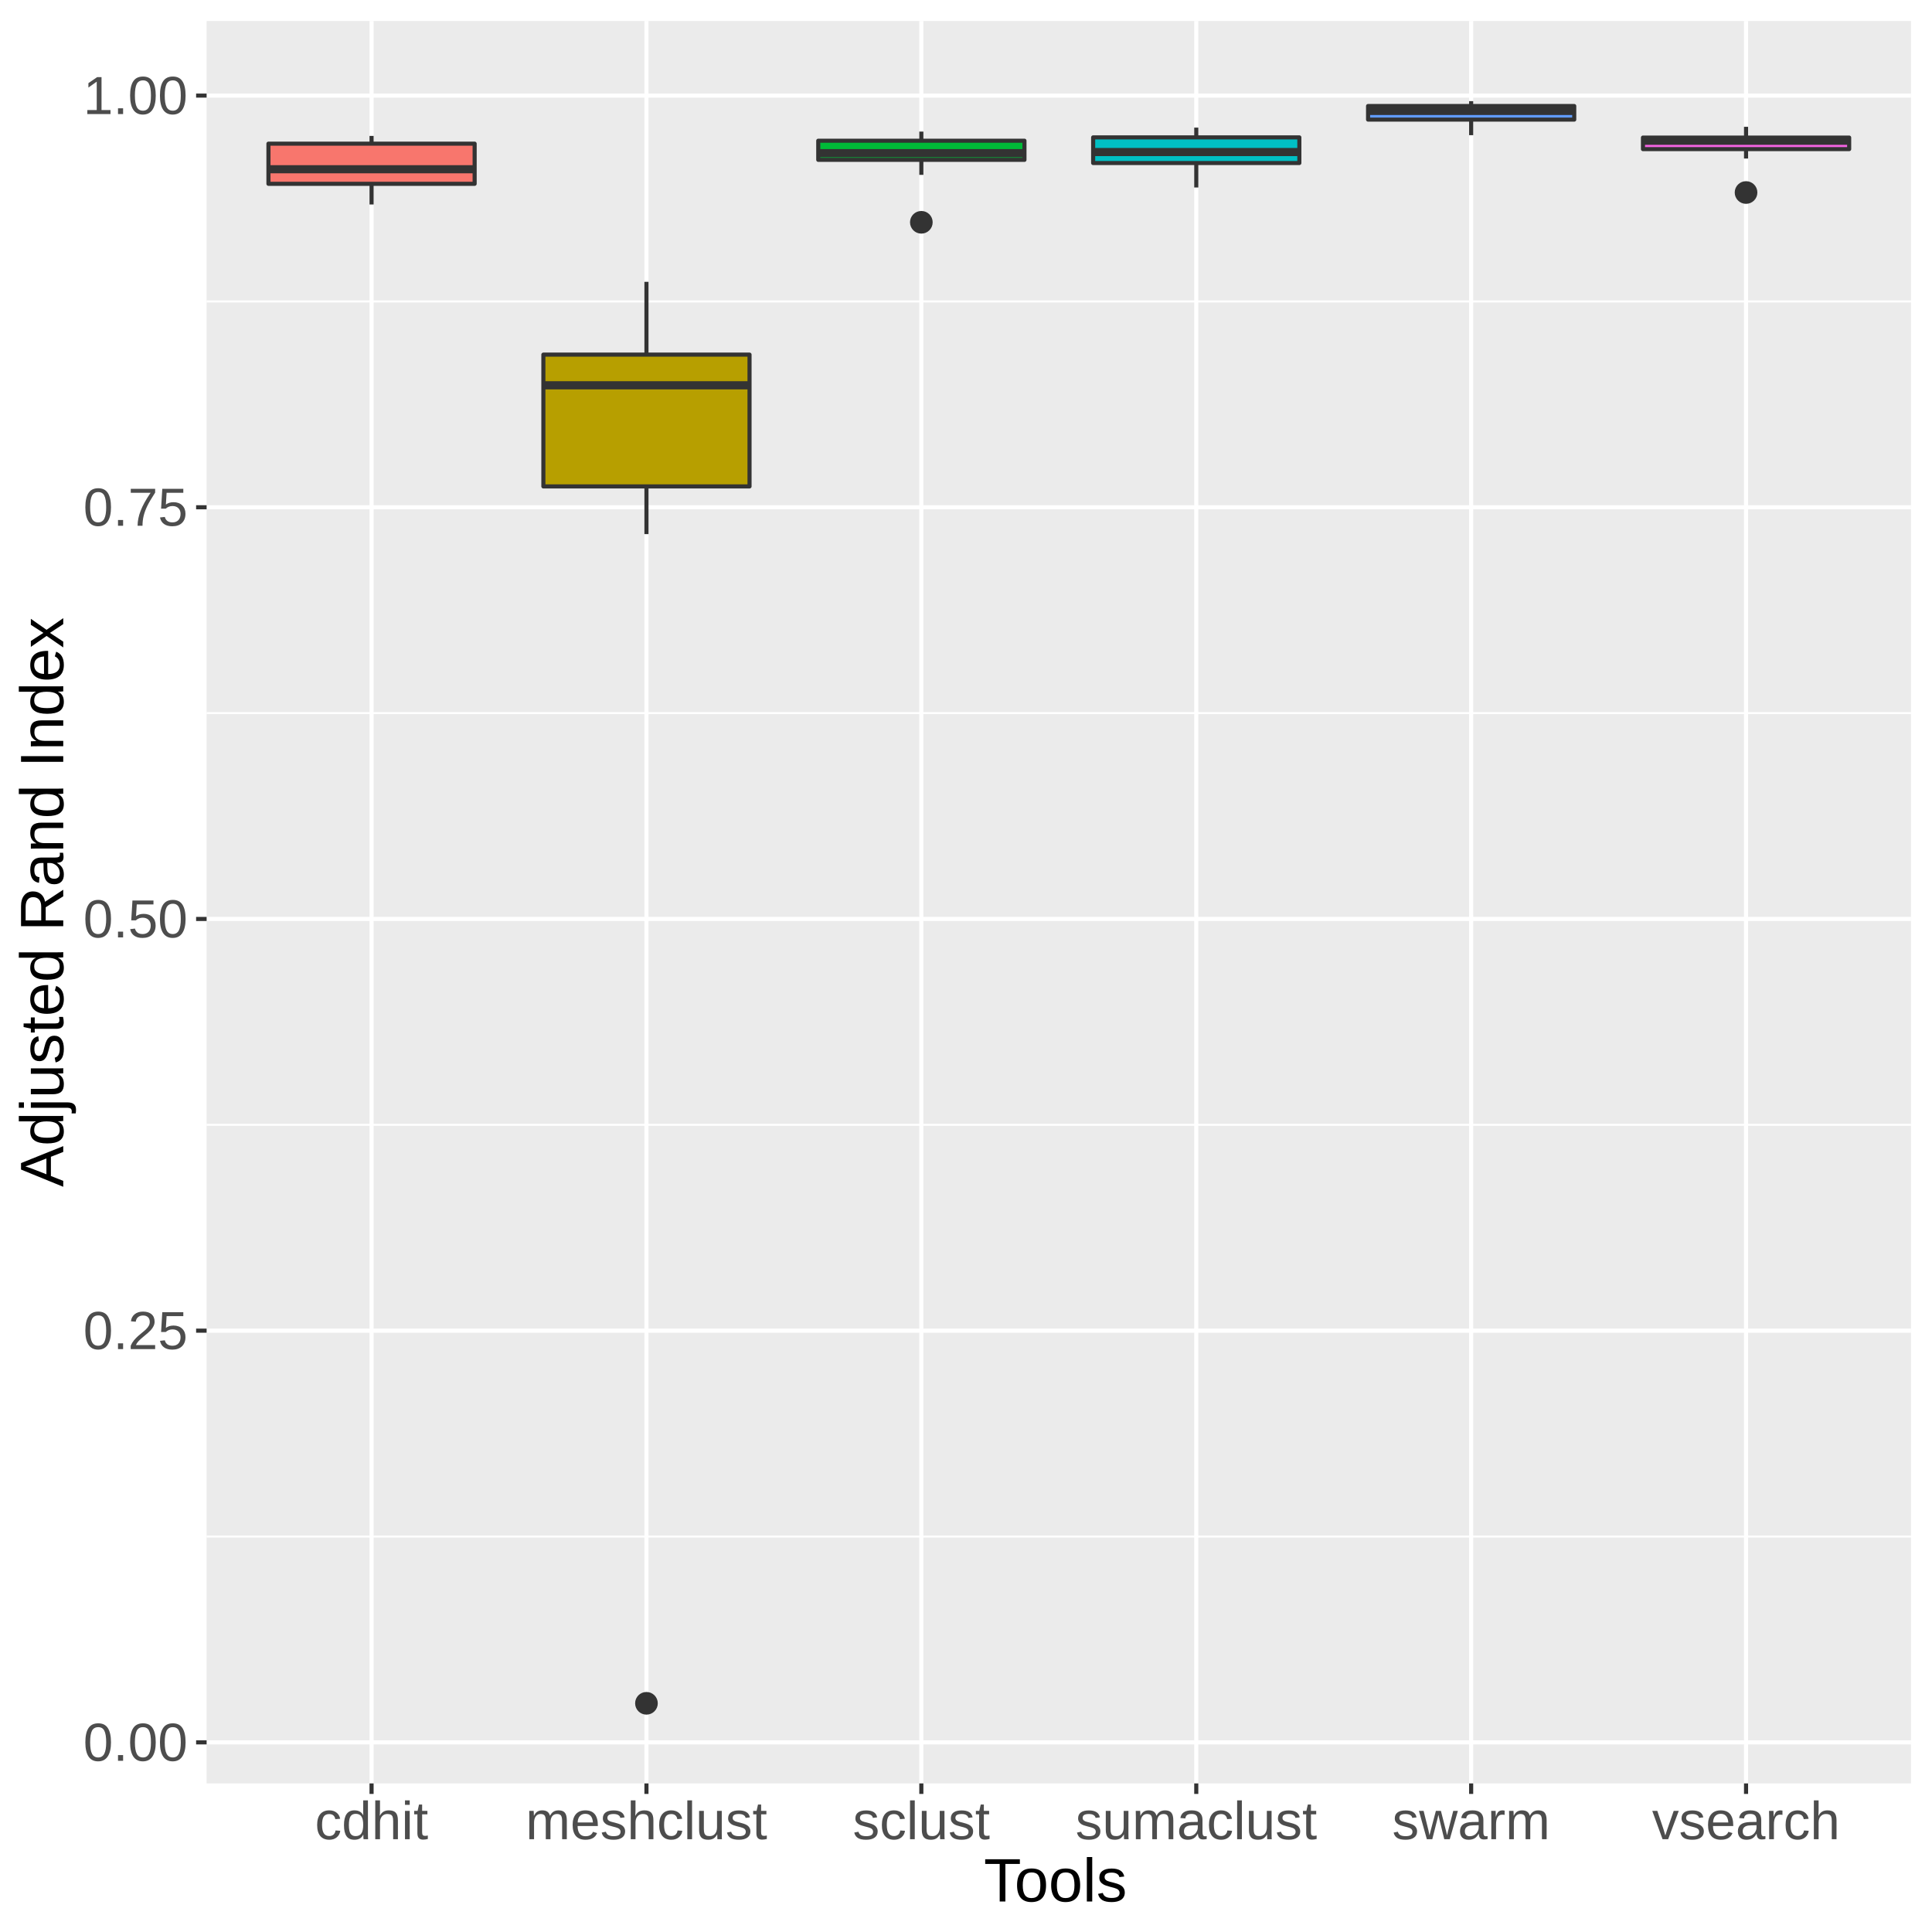
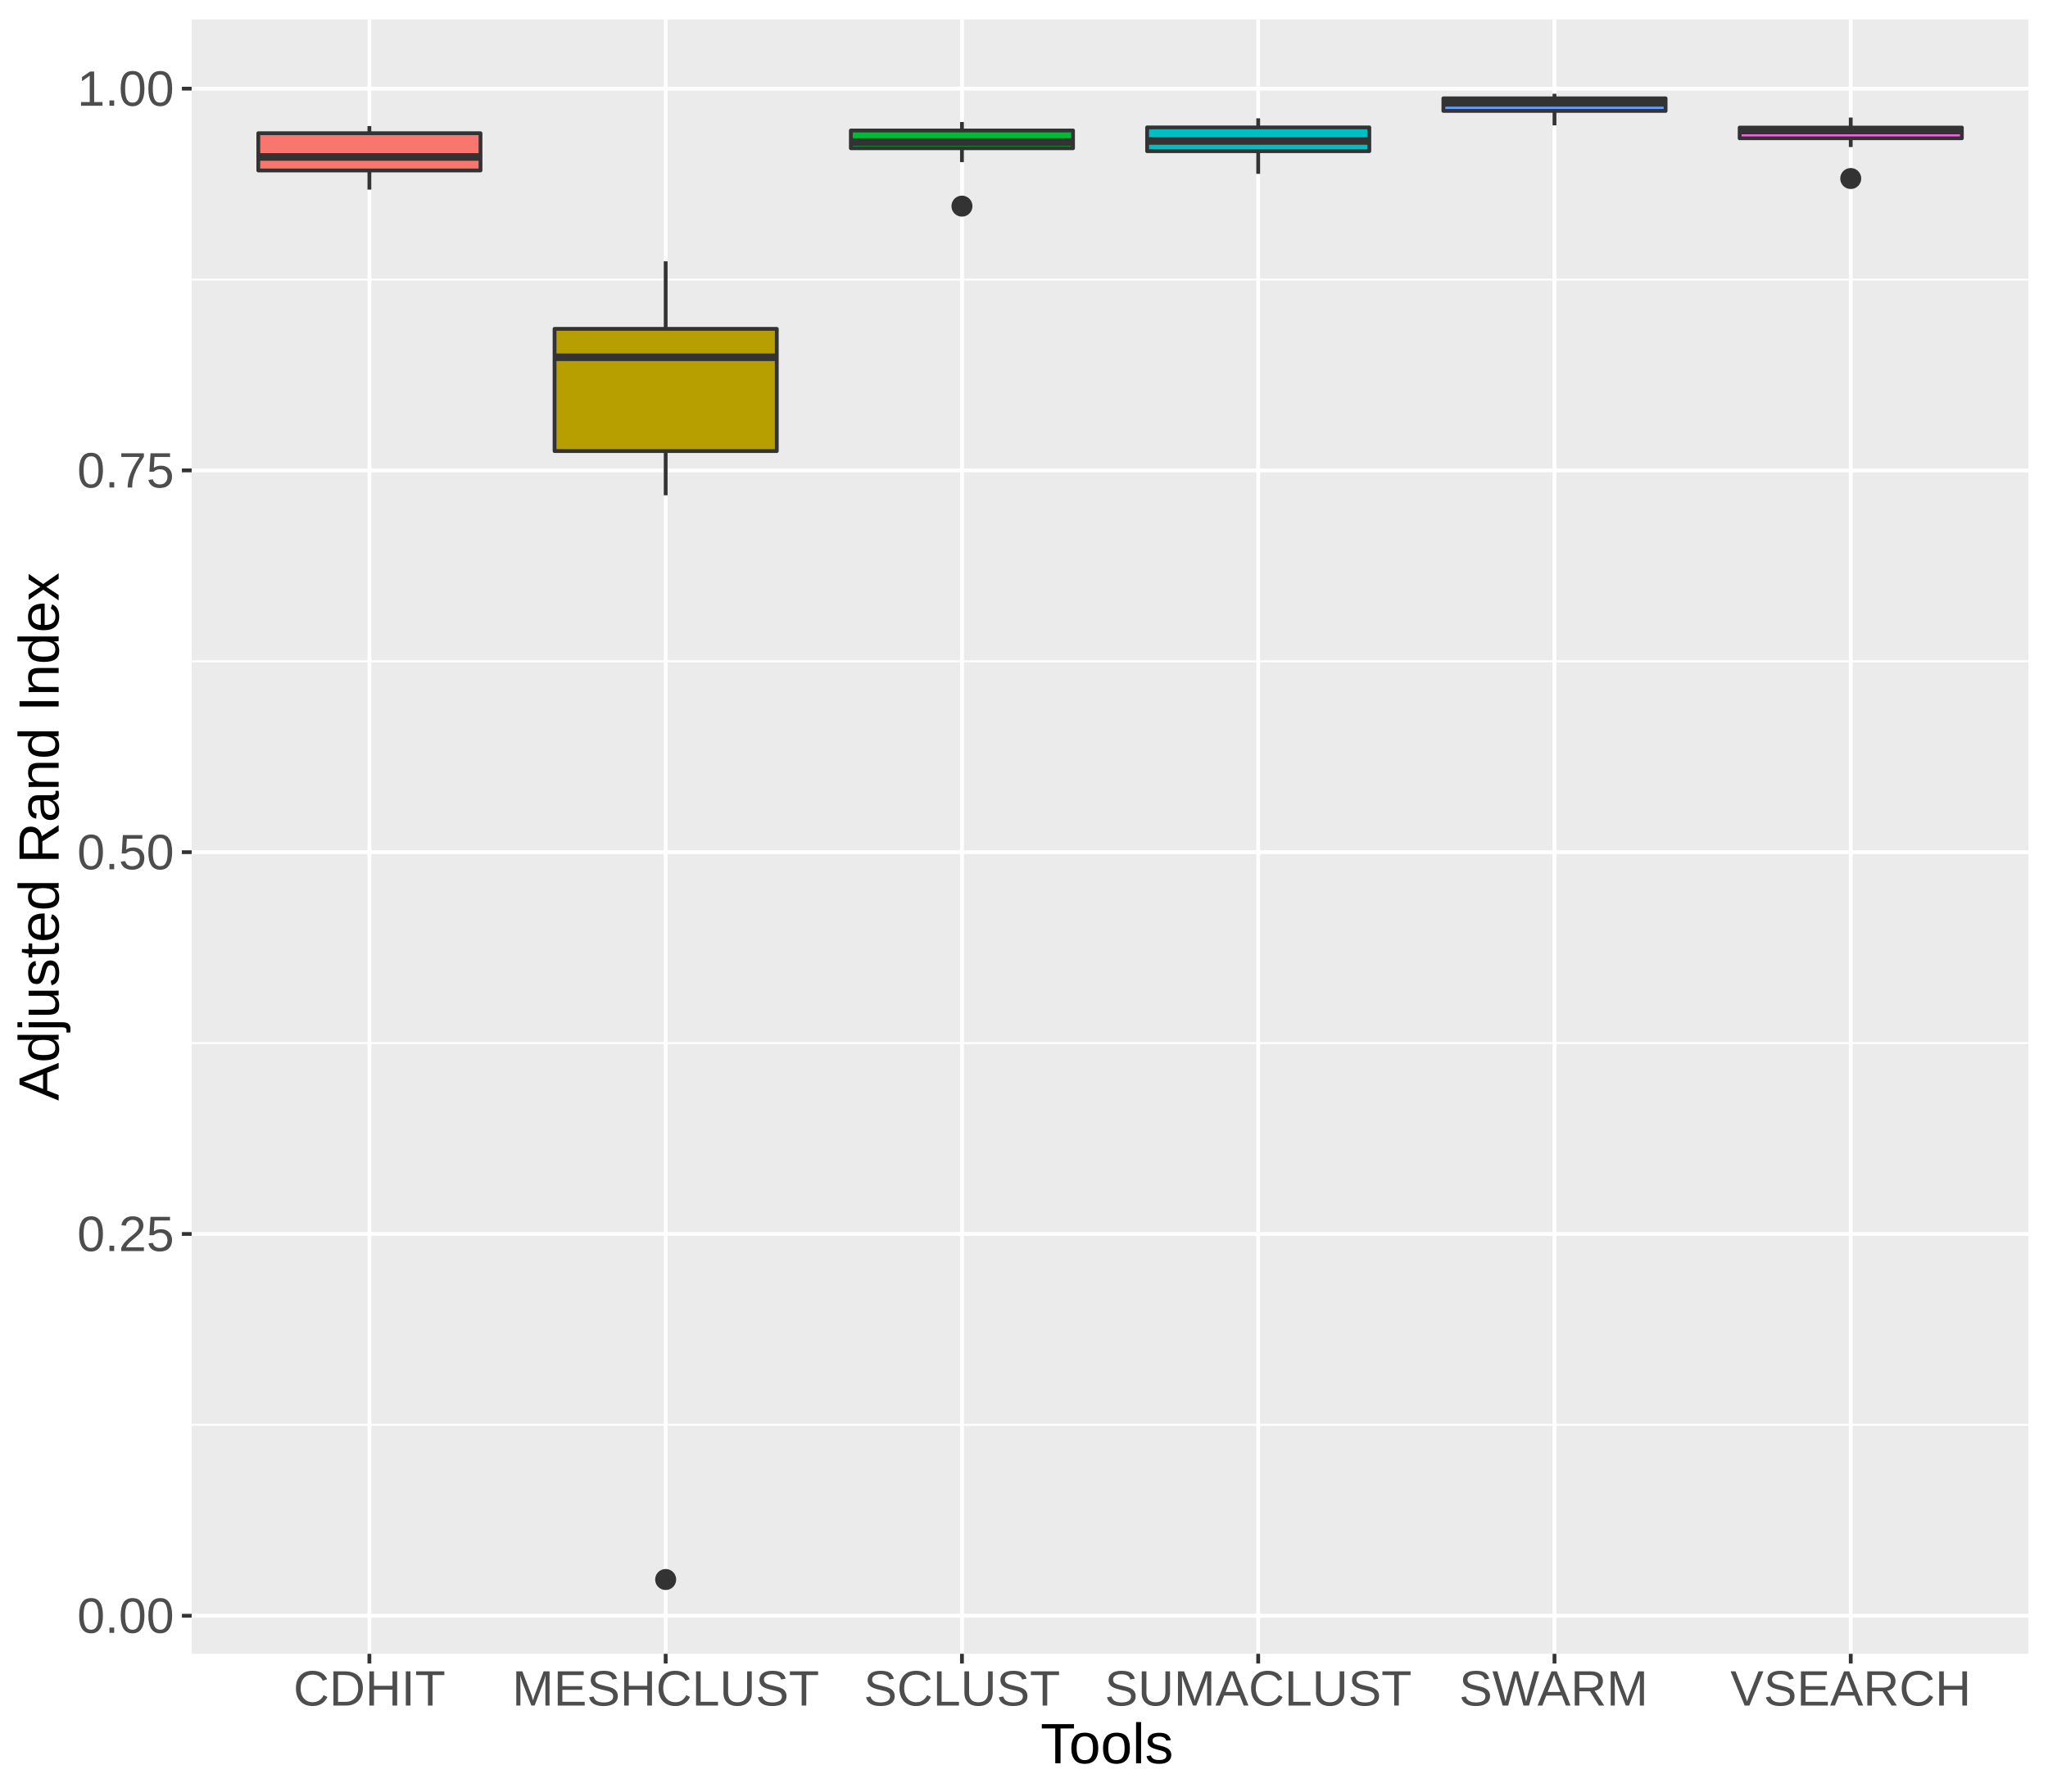
- <svg xmlns="http://www.w3.org/2000/svg" viewBox="0 0 504.00 504.00">
+ <svg xmlns="http://www.w3.org/2000/svg" viewBox="0 0 576.00 504.00">
  <defs>
    <style type="text/css">
    line, polyline, path, rect, circle {
      fill: none;
      stroke: #000000;
      stroke-linecap: round;
      stroke-linejoin: round;
      stroke-miterlimit: 10.00;
    }
  </style>
  </defs>
  <rect width="100%" height="100%" style="stroke: none; fill: #FFFFFF;" />
-   <rect x="0.00" y="0.00" width="504.00" height="504.00" style="stroke-width: 1.07; stroke: #FFFFFF; fill: #FFFFFF;" />
+   <rect x="0.00" y="0.00" width="576.00" height="504.00" style="stroke-width: 1.07; stroke: #FFFFFF; fill: #FFFFFF;" />
  <defs>
-     <clipPath id="cpNTMuODk4N3w0OTguNTIxfDQ2NS4yNHw1LjQ3OTQ1">
-       <rect x="53.90" y="5.48" width="444.62" height="459.76" />
+     <clipPath id="cpNTMuODk4N3w1NzAuNTIxfDQ2NS4yNHw1LjQ3OTQ1">
+       <rect x="53.90" y="5.48" width="516.62" height="459.76" />
    </clipPath>
  </defs>
-   <rect x="53.90" y="5.48" width="444.62" height="459.76" style="stroke-width: 1.07; stroke: none; fill: #EBEBEB;" clip-path="url(#cpNTMuODk4N3w0OTguNTIxfDQ2NS4yNHw1LjQ3OTQ1)" />
-   <polyline points="53.90,400.83 498.52,400.83 " style="stroke-width: 0.53; stroke: #FFFFFF; stroke-linecap: butt;" clip-path="url(#cpNTMuODk4N3w0OTguNTIxfDQ2NS4yNHw1LjQ3OTQ1)" />
-   <polyline points="53.90,293.43 498.52,293.43 " style="stroke-width: 0.53; stroke: #FFFFFF; stroke-linecap: butt;" clip-path="url(#cpNTMuODk4N3w0OTguNTIxfDQ2NS4yNHw1LjQ3OTQ1)" />
-   <polyline points="53.90,186.03 498.52,186.03 " style="stroke-width: 0.53; stroke: #FFFFFF; stroke-linecap: butt;" clip-path="url(#cpNTMuODk4N3w0OTguNTIxfDQ2NS4yNHw1LjQ3OTQ1)" />
-   <polyline points="53.90,78.64 498.52,78.64 " style="stroke-width: 0.53; stroke: #FFFFFF; stroke-linecap: butt;" clip-path="url(#cpNTMuODk4N3w0OTguNTIxfDQ2NS4yNHw1LjQ3OTQ1)" />
-   <polyline points="53.90,454.53 498.52,454.53 " style="stroke-width: 1.07; stroke: #FFFFFF; stroke-linecap: butt;" clip-path="url(#cpNTMuODk4N3w0OTguNTIxfDQ2NS4yNHw1LjQ3OTQ1)" />
-   <polyline points="53.90,347.13 498.52,347.13 " style="stroke-width: 1.07; stroke: #FFFFFF; stroke-linecap: butt;" clip-path="url(#cpNTMuODk4N3w0OTguNTIxfDQ2NS4yNHw1LjQ3OTQ1)" />
-   <polyline points="53.90,239.73 498.52,239.73 " style="stroke-width: 1.07; stroke: #FFFFFF; stroke-linecap: butt;" clip-path="url(#cpNTMuODk4N3w0OTguNTIxfDQ2NS4yNHw1LjQ3OTQ1)" />
-   <polyline points="53.90,132.33 498.52,132.33 " style="stroke-width: 1.07; stroke: #FFFFFF; stroke-linecap: butt;" clip-path="url(#cpNTMuODk4N3w0OTguNTIxfDQ2NS4yNHw1LjQ3OTQ1)" />
-   <polyline points="53.90,24.94 498.52,24.94 " style="stroke-width: 1.07; stroke: #FFFFFF; stroke-linecap: butt;" clip-path="url(#cpNTMuODk4N3w0OTguNTIxfDQ2NS4yNHw1LjQ3OTQ1)" />
-   <polyline points="96.93,465.24 96.93,5.48 " style="stroke-width: 1.07; stroke: #FFFFFF; stroke-linecap: butt;" clip-path="url(#cpNTMuODk4N3w0OTguNTIxfDQ2NS4yNHw1LjQ3OTQ1)" />
-   <polyline points="168.64,465.24 168.64,5.48 " style="stroke-width: 1.07; stroke: #FFFFFF; stroke-linecap: butt;" clip-path="url(#cpNTMuODk4N3w0OTguNTIxfDQ2NS4yNHw1LjQ3OTQ1)" />
-   <polyline points="240.35,465.24 240.35,5.48 " style="stroke-width: 1.07; stroke: #FFFFFF; stroke-linecap: butt;" clip-path="url(#cpNTMuODk4N3w0OTguNTIxfDQ2NS4yNHw1LjQ3OTQ1)" />
-   <polyline points="312.07,465.24 312.07,5.48 " style="stroke-width: 1.07; stroke: #FFFFFF; stroke-linecap: butt;" clip-path="url(#cpNTMuODk4N3w0OTguNTIxfDQ2NS4yNHw1LjQ3OTQ1)" />
-   <polyline points="383.78,465.24 383.78,5.48 " style="stroke-width: 1.07; stroke: #FFFFFF; stroke-linecap: butt;" clip-path="url(#cpNTMuODk4N3w0OTguNTIxfDQ2NS4yNHw1LjQ3OTQ1)" />
-   <polyline points="455.49,465.24 455.49,5.48 " style="stroke-width: 1.07; stroke: #FFFFFF; stroke-linecap: butt;" clip-path="url(#cpNTMuODk4N3w0OTguNTIxfDQ2NS4yNHw1LjQ3OTQ1)" />
-   <line x1="96.93" y1="37.48" x2="96.93" y2="35.46" style="stroke-width: 1.07; stroke: #333333; stroke-linecap: butt;" clip-path="url(#cpNTMuODk4N3w0OTguNTIxfDQ2NS4yNHw1LjQ3OTQ1)" />
-   <line x1="96.93" y1="47.95" x2="96.93" y2="53.34" style="stroke-width: 1.07; stroke: #333333; stroke-linecap: butt;" clip-path="url(#cpNTMuODk4N3w0OTguNTIxfDQ2NS4yNHw1LjQ3OTQ1)" />
-   <polyline points="70.03,37.48 70.03,47.95 123.82,47.95 123.82,37.48 70.03,37.48 " style="stroke-width: 1.07; stroke: #333333; fill: #F8766D;" clip-path="url(#cpNTMuODk4N3w0OTguNTIxfDQ2NS4yNHw1LjQ3OTQ1)" />
-   <line x1="70.03" y1="44.15" x2="123.82" y2="44.15" style="stroke-width: 2.13; stroke: #333333; stroke-linecap: butt;" clip-path="url(#cpNTMuODk4N3w0OTguNTIxfDQ2NS4yNHw1LjQ3OTQ1)" />
-   <circle cx="168.64" cy="444.34" r="1.95pt" style="stroke-width: 0.71; stroke: #333333; fill: #333333;" clip-path="url(#cpNTMuODk4N3w0OTguNTIxfDQ2NS4yNHw1LjQ3OTQ1)" />
-   <line x1="168.64" y1="92.51" x2="168.64" y2="73.52" style="stroke-width: 1.07; stroke: #333333; stroke-linecap: butt;" clip-path="url(#cpNTMuODk4N3w0OTguNTIxfDQ2NS4yNHw1LjQ3OTQ1)" />
-   <line x1="168.64" y1="126.89" x2="168.64" y2="139.33" style="stroke-width: 1.07; stroke: #333333; stroke-linecap: butt;" clip-path="url(#cpNTMuODk4N3w0OTguNTIxfDQ2NS4yNHw1LjQ3OTQ1)" />
-   <polyline points="141.75,92.51 141.75,126.89 195.53,126.89 195.53,92.51 141.75,92.51 " style="stroke-width: 1.07; stroke: #333333; fill: #B79F00;" clip-path="url(#cpNTMuODk4N3w0OTguNTIxfDQ2NS4yNHw1LjQ3OTQ1)" />
-   <line x1="141.75" y1="100.51" x2="195.53" y2="100.51" style="stroke-width: 2.13; stroke: #333333; stroke-linecap: butt;" clip-path="url(#cpNTMuODk4N3w0OTguNTIxfDQ2NS4yNHw1LjQ3OTQ1)" />
-   <circle cx="240.35" cy="57.99" r="1.95pt" style="stroke-width: 0.71; stroke: #333333; fill: #333333;" clip-path="url(#cpNTMuODk4N3w0OTguNTIxfDQ2NS4yNHw1LjQ3OTQ1)" />
-   <line x1="240.35" y1="36.71" x2="240.35" y2="34.33" style="stroke-width: 1.07; stroke: #333333; stroke-linecap: butt;" clip-path="url(#cpNTMuODk4N3w0OTguNTIxfDQ2NS4yNHw1LjQ3OTQ1)" />
-   <line x1="240.35" y1="41.70" x2="240.35" y2="45.61" style="stroke-width: 1.07; stroke: #333333; stroke-linecap: butt;" clip-path="url(#cpNTMuODk4N3w0OTguNTIxfDQ2NS4yNHw1LjQ3OTQ1)" />
-   <polyline points="213.46,36.71 213.46,41.70 267.25,41.70 267.25,36.71 213.46,36.71 " style="stroke-width: 1.07; stroke: #333333; fill: #00BA38;" clip-path="url(#cpNTMuODk4N3w0OTguNTIxfDQ2NS4yNHw1LjQ3OTQ1)" />
-   <line x1="213.46" y1="39.96" x2="267.25" y2="39.96" style="stroke-width: 2.13; stroke: #333333; stroke-linecap: butt;" clip-path="url(#cpNTMuODk4N3w0OTguNTIxfDQ2NS4yNHw1LjQ3OTQ1)" />
-   <line x1="312.07" y1="35.84" x2="312.07" y2="33.29" style="stroke-width: 1.07; stroke: #333333; stroke-linecap: butt;" clip-path="url(#cpNTMuODk4N3w0OTguNTIxfDQ2NS4yNHw1LjQ3OTQ1)" />
-   <line x1="312.07" y1="42.53" x2="312.07" y2="48.91" style="stroke-width: 1.07; stroke: #333333; stroke-linecap: butt;" clip-path="url(#cpNTMuODk4N3w0OTguNTIxfDQ2NS4yNHw1LjQ3OTQ1)" />
-   <polyline points="285.17,35.84 285.17,42.53 338.96,42.53 338.96,35.84 285.17,35.84 " style="stroke-width: 1.07; stroke: #333333; fill: #00BFC4;" clip-path="url(#cpNTMuODk4N3w0OTguNTIxfDQ2NS4yNHw1LjQ3OTQ1)" />
-   <line x1="285.17" y1="39.66" x2="338.96" y2="39.66" style="stroke-width: 2.13; stroke: #333333; stroke-linecap: butt;" clip-path="url(#cpNTMuODk4N3w0OTguNTIxfDQ2NS4yNHw1LjQ3OTQ1)" />
-   <line x1="383.78" y1="27.66" x2="383.78" y2="26.38" style="stroke-width: 1.07; stroke: #333333; stroke-linecap: butt;" clip-path="url(#cpNTMuODk4N3w0OTguNTIxfDQ2NS4yNHw1LjQ3OTQ1)" />
-   <line x1="383.78" y1="31.20" x2="383.78" y2="35.26" style="stroke-width: 1.07; stroke: #333333; stroke-linecap: butt;" clip-path="url(#cpNTMuODk4N3w0OTguNTIxfDQ2NS4yNHw1LjQ3OTQ1)" />
-   <polyline points="356.89,27.66 356.89,31.20 410.67,31.20 410.67,27.66 356.89,27.66 " style="stroke-width: 1.07; stroke: #333333; fill: #619CFF;" clip-path="url(#cpNTMuODk4N3w0OTguNTIxfDQ2NS4yNHw1LjQ3OTQ1)" />
-   <line x1="356.89" y1="28.94" x2="410.67" y2="28.94" style="stroke-width: 2.13; stroke: #333333; stroke-linecap: butt;" clip-path="url(#cpNTMuODk4N3w0OTguNTIxfDQ2NS4yNHw1LjQ3OTQ1)" />
-   <circle cx="455.49" cy="50.22" r="1.95pt" style="stroke-width: 0.71; stroke: #333333; fill: #333333;" clip-path="url(#cpNTMuODk4N3w0OTguNTIxfDQ2NS4yNHw1LjQ3OTQ1)" />
-   <line x1="455.49" y1="35.89" x2="455.49" y2="33.07" style="stroke-width: 1.07; stroke: #333333; stroke-linecap: butt;" clip-path="url(#cpNTMuODk4N3w0OTguNTIxfDQ2NS4yNHw1LjQ3OTQ1)" />
-   <line x1="455.49" y1="38.90" x2="455.49" y2="41.36" style="stroke-width: 1.07; stroke: #333333; stroke-linecap: butt;" clip-path="url(#cpNTMuODk4N3w0OTguNTIxfDQ2NS4yNHw1LjQ3OTQ1)" />
-   <polyline points="428.60,35.89 428.60,38.90 482.39,38.90 482.39,35.89 428.60,35.89 " style="stroke-width: 1.07; stroke: #333333; fill: #F564E3;" clip-path="url(#cpNTMuODk4N3w0OTguNTIxfDQ2NS4yNHw1LjQ3OTQ1)" />
-   <line x1="428.60" y1="36.72" x2="482.39" y2="36.72" style="stroke-width: 2.13; stroke: #333333; stroke-linecap: butt;" clip-path="url(#cpNTMuODk4N3w0OTguNTIxfDQ2NS4yNHw1LjQ3OTQ1)" />
+   <rect x="53.90" y="5.48" width="516.62" height="459.76" style="stroke-width: 1.07; stroke: none; fill: #EBEBEB;" clip-path="url(#cpNTMuODk4N3w1NzAuNTIxfDQ2NS4yNHw1LjQ3OTQ1)" />
+   <polyline points="53.90,400.83 570.52,400.83 " style="stroke-width: 0.53; stroke: #FFFFFF; stroke-linecap: butt;" clip-path="url(#cpNTMuODk4N3w1NzAuNTIxfDQ2NS4yNHw1LjQ3OTQ1)" />
+   <polyline points="53.90,293.43 570.52,293.43 " style="stroke-width: 0.53; stroke: #FFFFFF; stroke-linecap: butt;" clip-path="url(#cpNTMuODk4N3w1NzAuNTIxfDQ2NS4yNHw1LjQ3OTQ1)" />
+   <polyline points="53.90,186.03 570.52,186.03 " style="stroke-width: 0.53; stroke: #FFFFFF; stroke-linecap: butt;" clip-path="url(#cpNTMuODk4N3w1NzAuNTIxfDQ2NS4yNHw1LjQ3OTQ1)" />
+   <polyline points="53.90,78.64 570.52,78.64 " style="stroke-width: 0.53; stroke: #FFFFFF; stroke-linecap: butt;" clip-path="url(#cpNTMuODk4N3w1NzAuNTIxfDQ2NS4yNHw1LjQ3OTQ1)" />
+   <polyline points="53.90,454.53 570.52,454.53 " style="stroke-width: 1.07; stroke: #FFFFFF; stroke-linecap: butt;" clip-path="url(#cpNTMuODk4N3w1NzAuNTIxfDQ2NS4yNHw1LjQ3OTQ1)" />
+   <polyline points="53.90,347.13 570.52,347.13 " style="stroke-width: 1.07; stroke: #FFFFFF; stroke-linecap: butt;" clip-path="url(#cpNTMuODk4N3w1NzAuNTIxfDQ2NS4yNHw1LjQ3OTQ1)" />
+   <polyline points="53.90,239.73 570.52,239.73 " style="stroke-width: 1.07; stroke: #FFFFFF; stroke-linecap: butt;" clip-path="url(#cpNTMuODk4N3w1NzAuNTIxfDQ2NS4yNHw1LjQ3OTQ1)" />
+   <polyline points="53.90,132.33 570.52,132.33 " style="stroke-width: 1.07; stroke: #FFFFFF; stroke-linecap: butt;" clip-path="url(#cpNTMuODk4N3w1NzAuNTIxfDQ2NS4yNHw1LjQ3OTQ1)" />
+   <polyline points="53.90,24.94 570.52,24.94 " style="stroke-width: 1.07; stroke: #FFFFFF; stroke-linecap: butt;" clip-path="url(#cpNTMuODk4N3w1NzAuNTIxfDQ2NS4yNHw1LjQ3OTQ1)" />
+   <polyline points="103.89,465.24 103.89,5.48 " style="stroke-width: 1.07; stroke: #FFFFFF; stroke-linecap: butt;" clip-path="url(#cpNTMuODk4N3w1NzAuNTIxfDQ2NS4yNHw1LjQ3OTQ1)" />
+   <polyline points="187.22,465.24 187.22,5.48 " style="stroke-width: 1.07; stroke: #FFFFFF; stroke-linecap: butt;" clip-path="url(#cpNTMuODk4N3w1NzAuNTIxfDQ2NS4yNHw1LjQ3OTQ1)" />
+   <polyline points="270.55,465.24 270.55,5.48 " style="stroke-width: 1.07; stroke: #FFFFFF; stroke-linecap: butt;" clip-path="url(#cpNTMuODk4N3w1NzAuNTIxfDQ2NS4yNHw1LjQ3OTQ1)" />
+   <polyline points="353.87,465.24 353.87,5.48 " style="stroke-width: 1.07; stroke: #FFFFFF; stroke-linecap: butt;" clip-path="url(#cpNTMuODk4N3w1NzAuNTIxfDQ2NS4yNHw1LjQ3OTQ1)" />
+   <polyline points="437.20,465.24 437.20,5.48 " style="stroke-width: 1.07; stroke: #FFFFFF; stroke-linecap: butt;" clip-path="url(#cpNTMuODk4N3w1NzAuNTIxfDQ2NS4yNHw1LjQ3OTQ1)" />
+   <polyline points="520.52,465.24 520.52,5.48 " style="stroke-width: 1.07; stroke: #FFFFFF; stroke-linecap: butt;" clip-path="url(#cpNTMuODk4N3w1NzAuNTIxfDQ2NS4yNHw1LjQ3OTQ1)" />
+   <line x1="103.89" y1="37.48" x2="103.89" y2="35.46" style="stroke-width: 1.07; stroke: #333333; stroke-linecap: butt;" clip-path="url(#cpNTMuODk4N3w1NzAuNTIxfDQ2NS4yNHw1LjQ3OTQ1)" />
+   <line x1="103.89" y1="47.95" x2="103.89" y2="53.34" style="stroke-width: 1.07; stroke: #333333; stroke-linecap: butt;" clip-path="url(#cpNTMuODk4N3w1NzAuNTIxfDQ2NS4yNHw1LjQ3OTQ1)" />
+   <polyline points="72.65,37.48 72.65,47.95 135.14,47.95 135.14,37.48 72.65,37.48 " style="stroke-width: 1.07; stroke: #333333; fill: #F8766D;" clip-path="url(#cpNTMuODk4N3w1NzAuNTIxfDQ2NS4yNHw1LjQ3OTQ1)" />
+   <line x1="72.65" y1="44.15" x2="135.14" y2="44.15" style="stroke-width: 2.13; stroke: #333333; stroke-linecap: butt;" clip-path="url(#cpNTMuODk4N3w1NzAuNTIxfDQ2NS4yNHw1LjQ3OTQ1)" />
+   <circle cx="187.22" cy="444.34" r="1.95pt" style="stroke-width: 0.71; stroke: #333333; fill: #333333;" clip-path="url(#cpNTMuODk4N3w1NzAuNTIxfDQ2NS4yNHw1LjQ3OTQ1)" />
+   <line x1="187.22" y1="92.51" x2="187.22" y2="73.52" style="stroke-width: 1.07; stroke: #333333; stroke-linecap: butt;" clip-path="url(#cpNTMuODk4N3w1NzAuNTIxfDQ2NS4yNHw1LjQ3OTQ1)" />
+   <line x1="187.22" y1="126.89" x2="187.22" y2="139.33" style="stroke-width: 1.07; stroke: #333333; stroke-linecap: butt;" clip-path="url(#cpNTMuODk4N3w1NzAuNTIxfDQ2NS4yNHw1LjQ3OTQ1)" />
+   <polyline points="155.97,92.51 155.97,126.89 218.47,126.89 218.47,92.51 155.97,92.51 " style="stroke-width: 1.07; stroke: #333333; fill: #B79F00;" clip-path="url(#cpNTMuODk4N3w1NzAuNTIxfDQ2NS4yNHw1LjQ3OTQ1)" />
+   <line x1="155.97" y1="100.51" x2="218.47" y2="100.51" style="stroke-width: 2.13; stroke: #333333; stroke-linecap: butt;" clip-path="url(#cpNTMuODk4N3w1NzAuNTIxfDQ2NS4yNHw1LjQ3OTQ1)" />
+   <circle cx="270.55" cy="57.99" r="1.95pt" style="stroke-width: 0.71; stroke: #333333; fill: #333333;" clip-path="url(#cpNTMuODk4N3w1NzAuNTIxfDQ2NS4yNHw1LjQ3OTQ1)" />
+   <line x1="270.55" y1="36.71" x2="270.55" y2="34.33" style="stroke-width: 1.07; stroke: #333333; stroke-linecap: butt;" clip-path="url(#cpNTMuODk4N3w1NzAuNTIxfDQ2NS4yNHw1LjQ3OTQ1)" />
+   <line x1="270.55" y1="41.70" x2="270.55" y2="45.61" style="stroke-width: 1.07; stroke: #333333; stroke-linecap: butt;" clip-path="url(#cpNTMuODk4N3w1NzAuNTIxfDQ2NS4yNHw1LjQ3OTQ1)" />
+   <polyline points="239.30,36.71 239.30,41.70 301.79,41.70 301.79,36.71 239.30,36.71 " style="stroke-width: 1.07; stroke: #333333; fill: #00BA38;" clip-path="url(#cpNTMuODk4N3w1NzAuNTIxfDQ2NS4yNHw1LjQ3OTQ1)" />
+   <line x1="239.30" y1="39.96" x2="301.79" y2="39.96" style="stroke-width: 2.13; stroke: #333333; stroke-linecap: butt;" clip-path="url(#cpNTMuODk4N3w1NzAuNTIxfDQ2NS4yNHw1LjQ3OTQ1)" />
+   <line x1="353.87" y1="35.84" x2="353.87" y2="33.29" style="stroke-width: 1.07; stroke: #333333; stroke-linecap: butt;" clip-path="url(#cpNTMuODk4N3w1NzAuNTIxfDQ2NS4yNHw1LjQ3OTQ1)" />
+   <line x1="353.87" y1="42.53" x2="353.87" y2="48.91" style="stroke-width: 1.07; stroke: #333333; stroke-linecap: butt;" clip-path="url(#cpNTMuODk4N3w1NzAuNTIxfDQ2NS4yNHw1LjQ3OTQ1)" />
+   <polyline points="322.63,35.84 322.63,42.53 385.12,42.53 385.12,35.84 322.63,35.84 " style="stroke-width: 1.07; stroke: #333333; fill: #00BFC4;" clip-path="url(#cpNTMuODk4N3w1NzAuNTIxfDQ2NS4yNHw1LjQ3OTQ1)" />
+   <line x1="322.63" y1="39.66" x2="385.12" y2="39.66" style="stroke-width: 2.13; stroke: #333333; stroke-linecap: butt;" clip-path="url(#cpNTMuODk4N3w1NzAuNTIxfDQ2NS4yNHw1LjQ3OTQ1)" />
+   <line x1="437.20" y1="27.66" x2="437.20" y2="26.38" style="stroke-width: 1.07; stroke: #333333; stroke-linecap: butt;" clip-path="url(#cpNTMuODk4N3w1NzAuNTIxfDQ2NS4yNHw1LjQ3OTQ1)" />
+   <line x1="437.20" y1="31.20" x2="437.20" y2="35.26" style="stroke-width: 1.07; stroke: #333333; stroke-linecap: butt;" clip-path="url(#cpNTMuODk4N3w1NzAuNTIxfDQ2NS4yNHw1LjQ3OTQ1)" />
+   <polyline points="405.95,27.66 405.95,31.20 468.45,31.20 468.45,27.66 405.95,27.66 " style="stroke-width: 1.07; stroke: #333333; fill: #619CFF;" clip-path="url(#cpNTMuODk4N3w1NzAuNTIxfDQ2NS4yNHw1LjQ3OTQ1)" />
+   <line x1="405.95" y1="28.94" x2="468.45" y2="28.94" style="stroke-width: 2.13; stroke: #333333; stroke-linecap: butt;" clip-path="url(#cpNTMuODk4N3w1NzAuNTIxfDQ2NS4yNHw1LjQ3OTQ1)" />
+   <circle cx="520.52" cy="50.22" r="1.95pt" style="stroke-width: 0.71; stroke: #333333; fill: #333333;" clip-path="url(#cpNTMuODk4N3w1NzAuNTIxfDQ2NS4yNHw1LjQ3OTQ1)" />
+   <line x1="520.52" y1="35.89" x2="520.52" y2="33.07" style="stroke-width: 1.07; stroke: #333333; stroke-linecap: butt;" clip-path="url(#cpNTMuODk4N3w1NzAuNTIxfDQ2NS4yNHw1LjQ3OTQ1)" />
+   <line x1="520.52" y1="38.90" x2="520.52" y2="41.36" style="stroke-width: 1.07; stroke: #333333; stroke-linecap: butt;" clip-path="url(#cpNTMuODk4N3w1NzAuNTIxfDQ2NS4yNHw1LjQ3OTQ1)" />
+   <polyline points="489.28,35.89 489.28,38.90 551.77,38.90 551.77,35.89 489.28,35.89 " style="stroke-width: 1.07; stroke: #333333; fill: #F564E3;" clip-path="url(#cpNTMuODk4N3w1NzAuNTIxfDQ2NS4yNHw1LjQ3OTQ1)" />
+   <line x1="489.28" y1="36.72" x2="551.77" y2="36.72" style="stroke-width: 2.13; stroke: #333333; stroke-linecap: butt;" clip-path="url(#cpNTMuODk4N3w1NzAuNTIxfDQ2NS4yNHw1LjQ3OTQ1)" />
  <defs>
-     <clipPath id="cpMHw1MDR8NTA0fDA=">
-       <rect x="0.00" y="0.00" width="504.00" height="504.00" />
+     <clipPath id="cpMHw1NzZ8NTA0fDA=">
+       <rect x="0.00" y="0.00" width="576.00" height="504.00" />
    </clipPath>
  </defs>
-   <g clip-path="url(#cpMHw1MDR8NTA0fDA=)">
+   <g clip-path="url(#cpMHw1NzZ8NTA0fDA=)">
    <text x="21.72" y="459.34" style="font-size: 14.00px; fill: #4D4D4D; font-family: Liberation Sans;" textLength="27.25px" lengthAdjust="spacingAndGlyphs">0.00</text>
  </g>
-   <g clip-path="url(#cpMHw1MDR8NTA0fDA=)">
+   <g clip-path="url(#cpMHw1NzZ8NTA0fDA=)">
    <text x="21.72" y="351.94" style="font-size: 14.00px; fill: #4D4D4D; font-family: Liberation Sans;" textLength="27.25px" lengthAdjust="spacingAndGlyphs">0.25</text>
  </g>
-   <g clip-path="url(#cpMHw1MDR8NTA0fDA=)">
+   <g clip-path="url(#cpMHw1NzZ8NTA0fDA=)">
    <text x="21.72" y="244.54" style="font-size: 14.00px; fill: #4D4D4D; font-family: Liberation Sans;" textLength="27.25px" lengthAdjust="spacingAndGlyphs">0.50</text>
  </g>
-   <g clip-path="url(#cpMHw1MDR8NTA0fDA=)">
+   <g clip-path="url(#cpMHw1NzZ8NTA0fDA=)">
    <text x="21.72" y="137.15" style="font-size: 14.00px; fill: #4D4D4D; font-family: Liberation Sans;" textLength="27.25px" lengthAdjust="spacingAndGlyphs">0.75</text>
  </g>
-   <g clip-path="url(#cpMHw1MDR8NTA0fDA=)">
+   <g clip-path="url(#cpMHw1NzZ8NTA0fDA=)">
    <text x="21.72" y="29.75" style="font-size: 14.00px; fill: #4D4D4D; font-family: Liberation Sans;" textLength="27.25px" lengthAdjust="spacingAndGlyphs">1.00</text>
  </g>
-   <polyline points="51.16,454.53 53.90,454.53 " style="stroke-width: 1.07; stroke: #333333; stroke-linecap: butt;" clip-path="url(#cpMHw1MDR8NTA0fDA=)" />
-   <polyline points="51.16,347.13 53.90,347.13 " style="stroke-width: 1.07; stroke: #333333; stroke-linecap: butt;" clip-path="url(#cpMHw1MDR8NTA0fDA=)" />
-   <polyline points="51.16,239.73 53.90,239.73 " style="stroke-width: 1.07; stroke: #333333; stroke-linecap: butt;" clip-path="url(#cpMHw1MDR8NTA0fDA=)" />
-   <polyline points="51.16,132.33 53.90,132.33 " style="stroke-width: 1.07; stroke: #333333; stroke-linecap: butt;" clip-path="url(#cpMHw1MDR8NTA0fDA=)" />
-   <polyline points="51.16,24.94 53.90,24.94 " style="stroke-width: 1.07; stroke: #333333; stroke-linecap: butt;" clip-path="url(#cpMHw1MDR8NTA0fDA=)" />
-   <polyline points="96.93,467.98 96.93,465.24 " style="stroke-width: 1.07; stroke: #333333; stroke-linecap: butt;" clip-path="url(#cpMHw1MDR8NTA0fDA=)" />
-   <polyline points="168.64,467.98 168.64,465.24 " style="stroke-width: 1.07; stroke: #333333; stroke-linecap: butt;" clip-path="url(#cpMHw1MDR8NTA0fDA=)" />
-   <polyline points="240.35,467.98 240.35,465.24 " style="stroke-width: 1.07; stroke: #333333; stroke-linecap: butt;" clip-path="url(#cpMHw1MDR8NTA0fDA=)" />
-   <polyline points="312.07,467.98 312.07,465.24 " style="stroke-width: 1.07; stroke: #333333; stroke-linecap: butt;" clip-path="url(#cpMHw1MDR8NTA0fDA=)" />
-   <polyline points="383.78,467.98 383.78,465.24 " style="stroke-width: 1.07; stroke: #333333; stroke-linecap: butt;" clip-path="url(#cpMHw1MDR8NTA0fDA=)" />
-   <polyline points="455.49,467.98 455.49,465.24 " style="stroke-width: 1.07; stroke: #333333; stroke-linecap: butt;" clip-path="url(#cpMHw1MDR8NTA0fDA=)" />
-   <g clip-path="url(#cpMHw1MDR8NTA0fDA=)">
-     <text x="82.14" y="479.80" style="font-size: 14.00px; fill: #4D4D4D; font-family: Liberation Sans;" textLength="29.57px" lengthAdjust="spacingAndGlyphs">cdhit</text>
+   <polyline points="51.16,454.53 53.90,454.53 " style="stroke-width: 1.07; stroke: #333333; stroke-linecap: butt;" clip-path="url(#cpMHw1NzZ8NTA0fDA=)" />
+   <polyline points="51.16,347.13 53.90,347.13 " style="stroke-width: 1.07; stroke: #333333; stroke-linecap: butt;" clip-path="url(#cpMHw1NzZ8NTA0fDA=)" />
+   <polyline points="51.16,239.73 53.90,239.73 " style="stroke-width: 1.07; stroke: #333333; stroke-linecap: butt;" clip-path="url(#cpMHw1NzZ8NTA0fDA=)" />
+   <polyline points="51.16,132.33 53.90,132.33 " style="stroke-width: 1.07; stroke: #333333; stroke-linecap: butt;" clip-path="url(#cpMHw1NzZ8NTA0fDA=)" />
+   <polyline points="51.16,24.94 53.90,24.94 " style="stroke-width: 1.07; stroke: #333333; stroke-linecap: butt;" clip-path="url(#cpMHw1NzZ8NTA0fDA=)" />
+   <polyline points="103.89,467.98 103.89,465.24 " style="stroke-width: 1.07; stroke: #333333; stroke-linecap: butt;" clip-path="url(#cpMHw1NzZ8NTA0fDA=)" />
+   <polyline points="187.22,467.98 187.22,465.24 " style="stroke-width: 1.07; stroke: #333333; stroke-linecap: butt;" clip-path="url(#cpMHw1NzZ8NTA0fDA=)" />
+   <polyline points="270.55,467.98 270.55,465.24 " style="stroke-width: 1.07; stroke: #333333; stroke-linecap: butt;" clip-path="url(#cpMHw1NzZ8NTA0fDA=)" />
+   <polyline points="353.87,467.98 353.87,465.24 " style="stroke-width: 1.07; stroke: #333333; stroke-linecap: butt;" clip-path="url(#cpMHw1NzZ8NTA0fDA=)" />
+   <polyline points="437.20,467.98 437.20,465.24 " style="stroke-width: 1.07; stroke: #333333; stroke-linecap: butt;" clip-path="url(#cpMHw1NzZ8NTA0fDA=)" />
+   <polyline points="520.52,467.98 520.52,465.24 " style="stroke-width: 1.07; stroke: #333333; stroke-linecap: butt;" clip-path="url(#cpMHw1NzZ8NTA0fDA=)" />
+   <g clip-path="url(#cpMHw1NzZ8NTA0fDA=)">
+     <text x="82.51" y="479.80" style="font-size: 14.00px; fill: #4D4D4D; font-family: Liberation Sans;" textLength="42.77px" lengthAdjust="spacingAndGlyphs">CDHIT</text>
  </g>
-   <g clip-path="url(#cpMHw1MDR8NTA0fDA=)">
-     <text x="137.13" y="479.80" style="font-size: 14.00px; fill: #4D4D4D; font-family: Liberation Sans;" textLength="63.02px" lengthAdjust="spacingAndGlyphs">meshclust</text>
+   <g clip-path="url(#cpMHw1NzZ8NTA0fDA=)">
+     <text x="144.05" y="479.80" style="font-size: 14.00px; fill: #4D4D4D; font-family: Liberation Sans;" textLength="86.34px" lengthAdjust="spacingAndGlyphs">MESHCLUST</text>
  </g>
-   <g clip-path="url(#cpMHw1MDR8NTA0fDA=)">
-     <text x="222.46" y="479.80" style="font-size: 14.00px; fill: #4D4D4D; font-family: Liberation Sans;" textLength="35.79px" lengthAdjust="spacingAndGlyphs">sclust</text>
+   <g clip-path="url(#cpMHw1NzZ8NTA0fDA=)">
+     <text x="242.93" y="479.80" style="font-size: 14.00px; fill: #4D4D4D; font-family: Liberation Sans;" textLength="55.23px" lengthAdjust="spacingAndGlyphs">SCLUST</text>
  </g>
-   <g clip-path="url(#cpMHw1MDR8NTA0fDA=)">
-     <text x="280.56" y="479.80" style="font-size: 14.00px; fill: #4D4D4D; font-family: Liberation Sans;" textLength="63.02px" lengthAdjust="spacingAndGlyphs">sumaclust</text>
+   <g clip-path="url(#cpMHw1NzZ8NTA0fDA=)">
+     <text x="310.70" y="479.80" style="font-size: 14.00px; fill: #4D4D4D; font-family: Liberation Sans;" textLength="86.34px" lengthAdjust="spacingAndGlyphs">SUMACLUST</text>
  </g>
-   <g clip-path="url(#cpMHw1MDR8NTA0fDA=)">
-     <text x="363.17" y="479.80" style="font-size: 14.00px; fill: #4D4D4D; font-family: Liberation Sans;" textLength="41.22px" lengthAdjust="spacingAndGlyphs">swarm</text>
+   <g clip-path="url(#cpMHw1NzZ8NTA0fDA=)">
+     <text x="410.37" y="479.80" style="font-size: 14.00px; fill: #4D4D4D; font-family: Liberation Sans;" textLength="53.66px" lengthAdjust="spacingAndGlyphs">SWARM</text>
  </g>
-   <g clip-path="url(#cpMHw1MDR8NTA0fDA=)">
-     <text x="430.98" y="479.80" style="font-size: 14.00px; fill: #4D4D4D; font-family: Liberation Sans;" textLength="49.02px" lengthAdjust="spacingAndGlyphs">vsearch</text>
+   <g clip-path="url(#cpMHw1NzZ8NTA0fDA=)">
+     <text x="486.68" y="479.80" style="font-size: 14.00px; fill: #4D4D4D; font-family: Liberation Sans;" textLength="67.68px" lengthAdjust="spacingAndGlyphs">VSEARCH</text>
  </g>
-   <g clip-path="url(#cpMHw1MDR8NTA0fDA=)">
-     <text x="256.65" y="496.04" style="font-size: 16.00px; font-family: Liberation Sans;" textLength="39.12px" lengthAdjust="spacingAndGlyphs">Tools</text>
+   <g clip-path="url(#cpMHw1NzZ8NTA0fDA=)">
+     <text x="292.65" y="496.04" style="font-size: 16.00px; font-family: Liberation Sans;" textLength="39.12px" lengthAdjust="spacingAndGlyphs">Tools</text>
  </g>
-   <g clip-path="url(#cpMHw1MDR8NTA0fDA=)">
+   <g clip-path="url(#cpMHw1NzZ8NTA0fDA=)">
    <text transform="translate(16.50,309.63) rotate(-90)" style="font-size: 16.00px; font-family: Liberation Sans;" textLength="148.55px" lengthAdjust="spacingAndGlyphs">Adjusted Rand Index</text>
  </g>
</svg>
